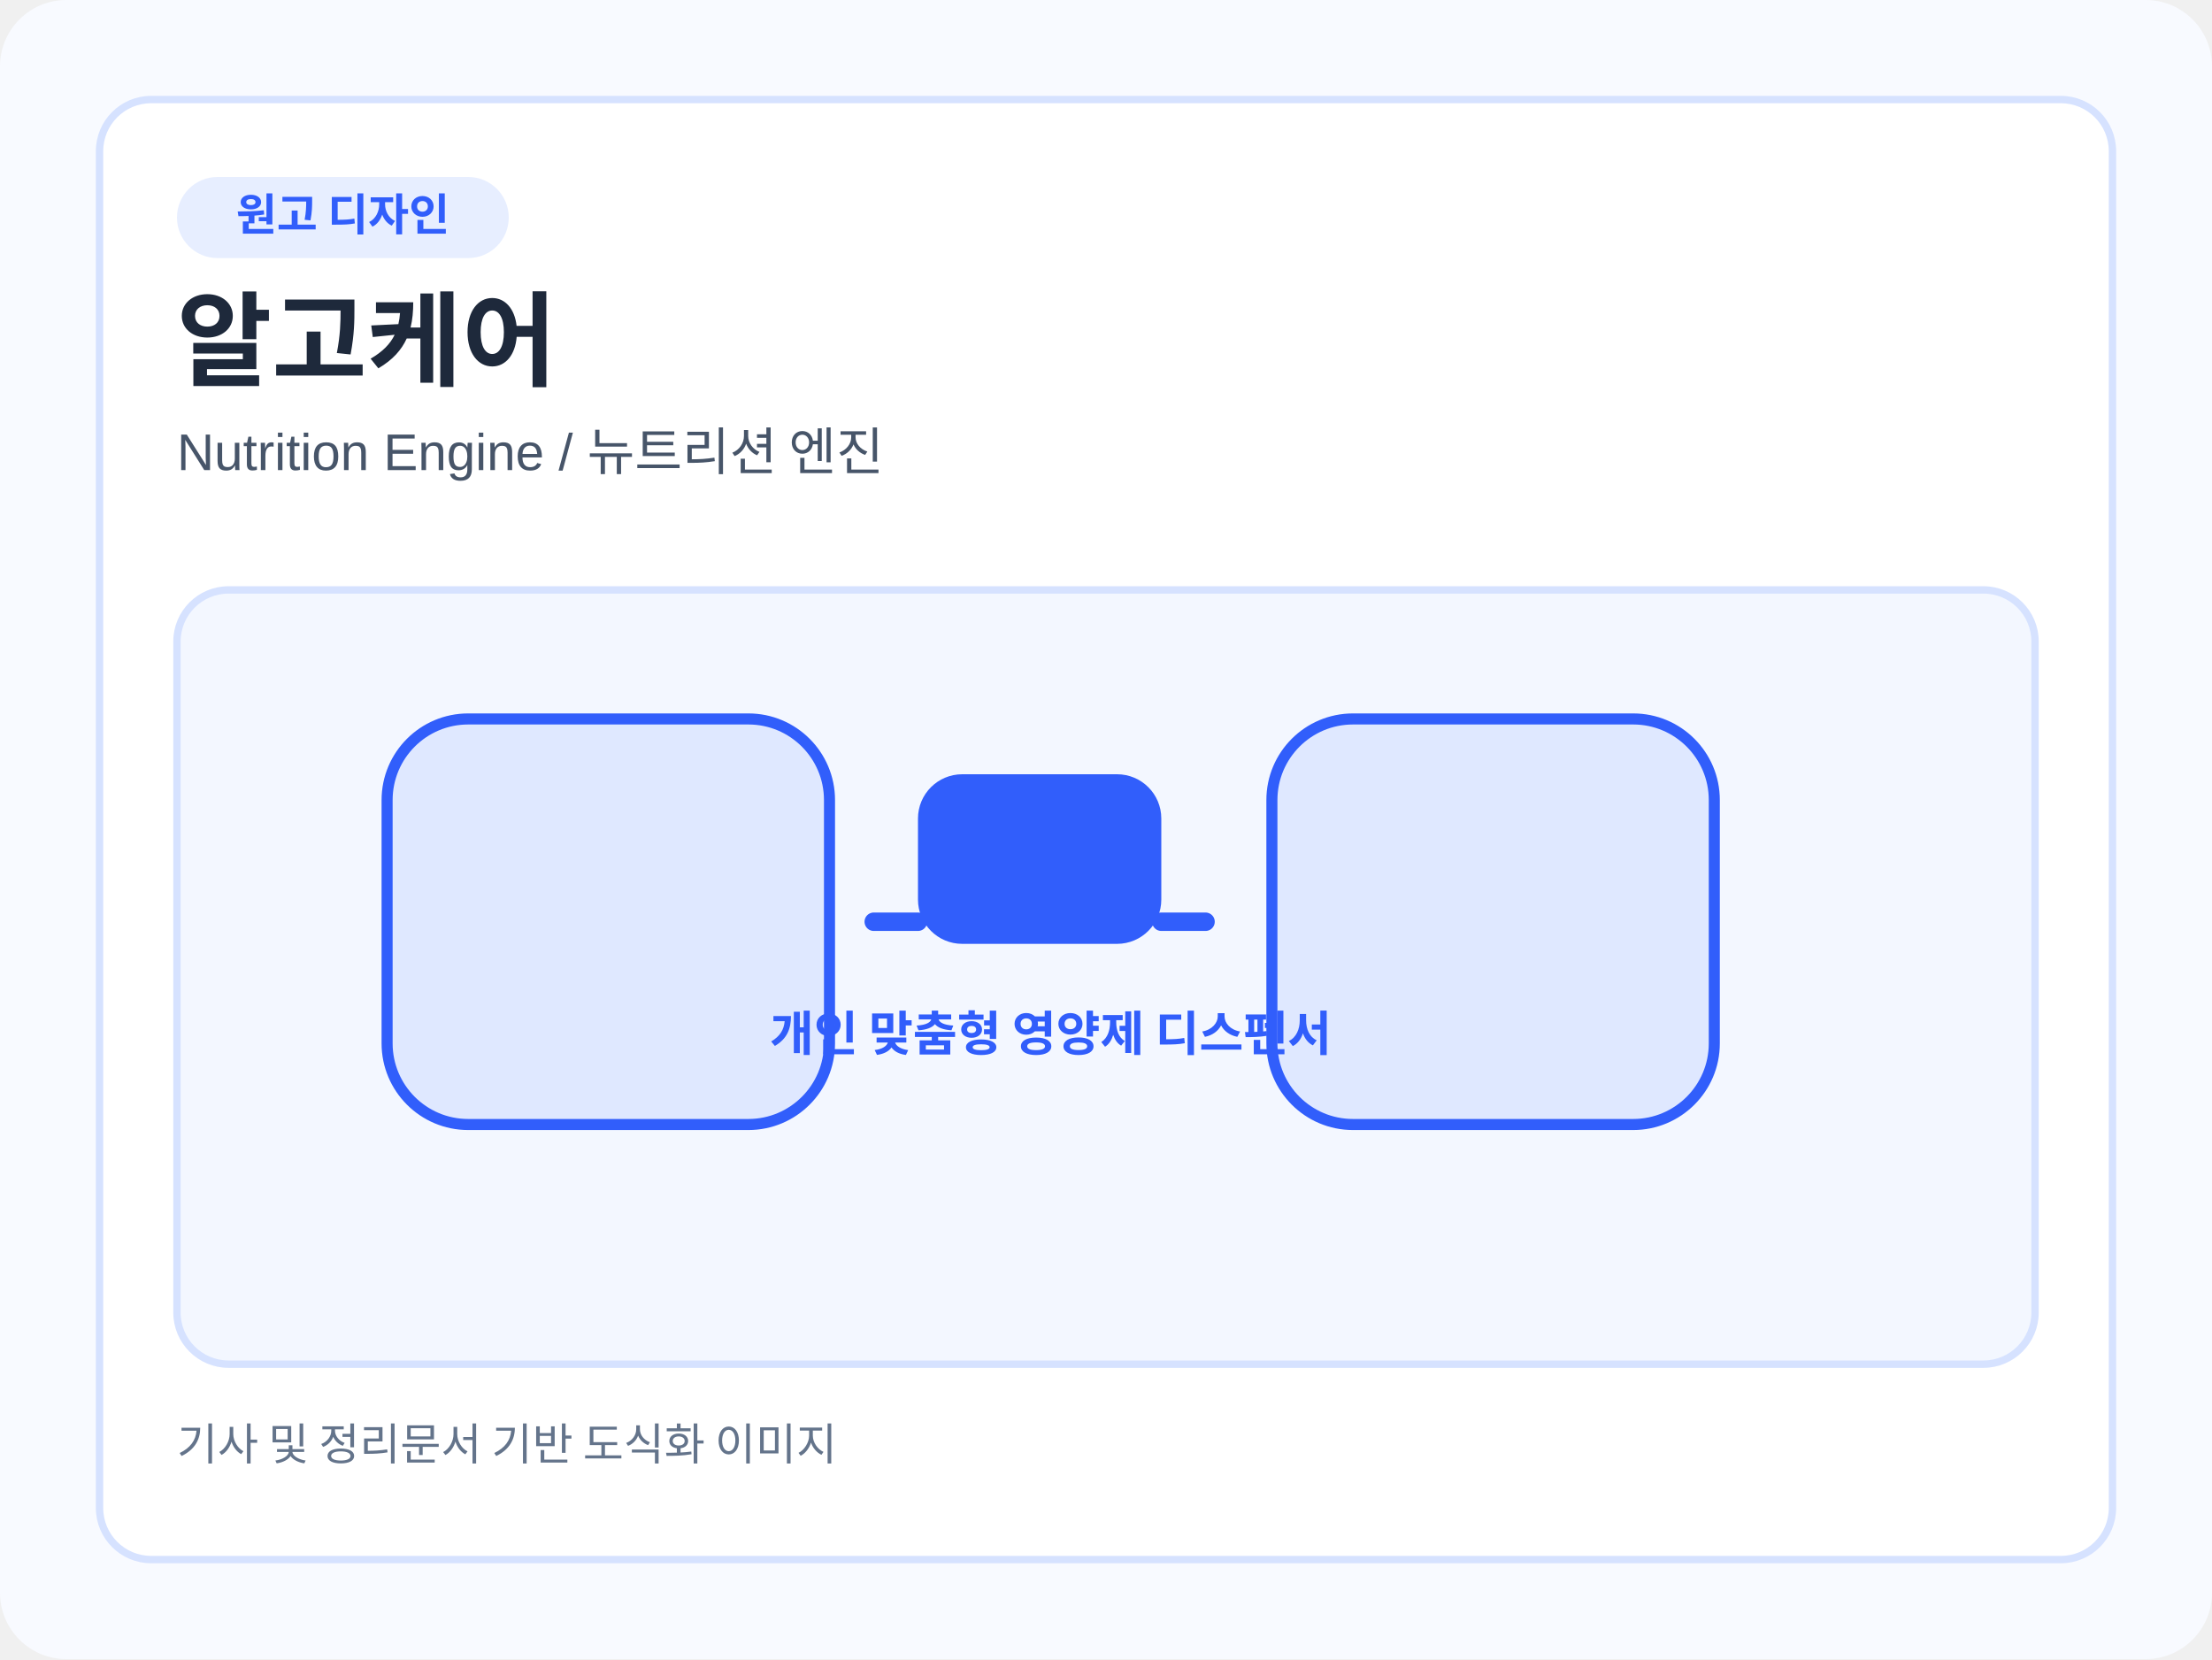
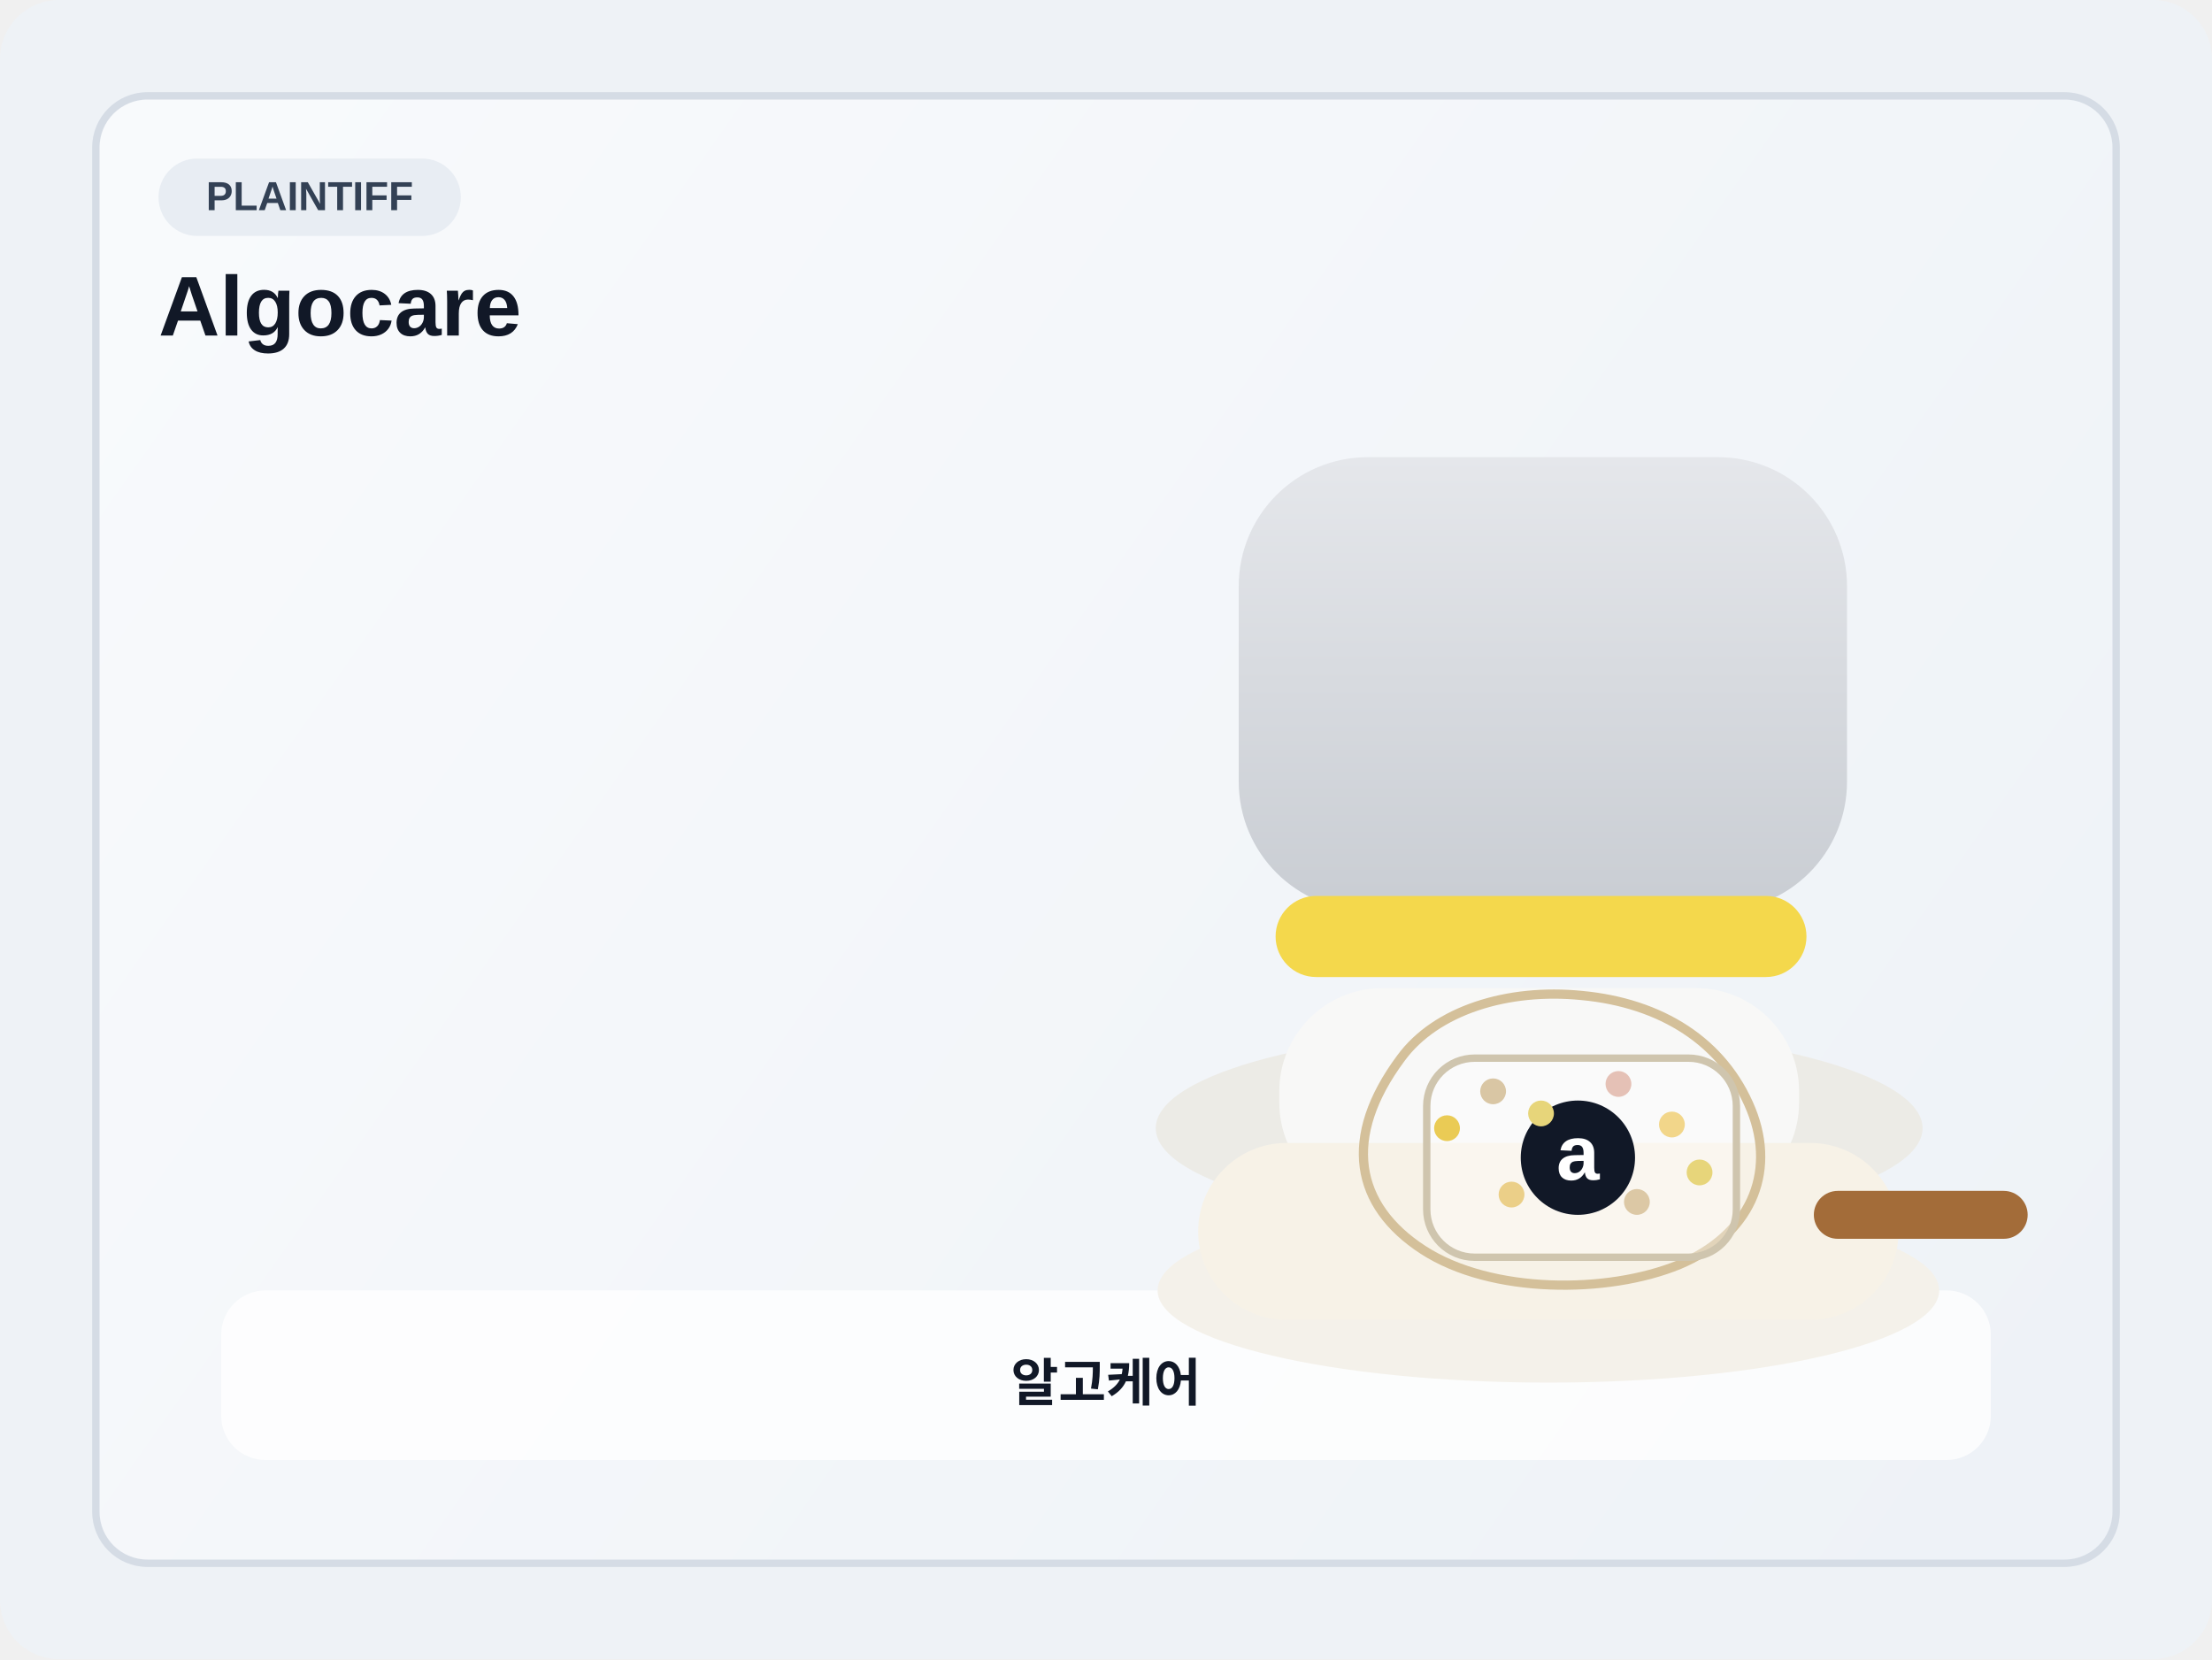
<svg xmlns="http://www.w3.org/2000/svg" width="1200" height="900" viewBox="0 0 1200 900" fill="none">
-   <rect width="1200" height="900" rx="36" fill="#F8FAFF" />
-   <rect x="54" y="54" width="1092" height="792" rx="28" fill="white" stroke="#D6E2FF" stroke-width="4" />
-   <rect x="96" y="96" width="180" height="44" rx="22" fill="#E7EEFF" />
-   <text x="186" y="125" text-anchor="middle" font-family="Arial, Apple SD Gothic Neo, Malgun Gothic, sans-serif" font-size="24" font-weight="700" fill="#315EFB">원고 디자인</text>
-   <text x="96" y="205" font-family="Arial, Apple SD Gothic Neo, Malgun Gothic, sans-serif" font-size="56" font-weight="700" fill="#1E293B">알고케어</text>
-   <text x="96" y="255" font-family="Arial, Apple SD Gothic Neo, Malgun Gothic, sans-serif" font-size="28" fill="#475569">Nutrition Engine / 뉴트리션 엔진</text>
-   <rect x="96" y="320" width="1008" height="420" rx="28" fill="#F3F7FF" stroke="#D6E2FF" stroke-width="4" />
-   <rect x="210" y="390" width="240" height="220" rx="44" fill="#315EFB" fill-opacity="0.10" stroke="#315EFB" stroke-width="6" />
-   <rect x="498" y="420" width="132" height="92" rx="24" fill="#315EFB" />
-   <rect x="690" y="390" width="240" height="220" rx="44" fill="#315EFB" fill-opacity="0.10" stroke="#315EFB" stroke-width="6" />
-   <line x1="474" y1="500" x2="498" y2="500" stroke="#315EFB" stroke-width="10" stroke-linecap="round" />
-   <line x1="630" y1="500" x2="654" y2="500" stroke="#315EFB" stroke-width="10" stroke-linecap="round" />
-   <text x="570" y="570" text-anchor="middle" font-family="Arial, Apple SD Gothic Neo, Malgun Gothic, sans-serif" font-size="26" font-weight="700" fill="#315EFB">개인 맞춤형 영양제 디스펜서</text>
-   <text x="96" y="792" font-family="Arial, Apple SD Gothic Neo, Malgun Gothic, sans-serif" font-size="24" fill="#64748B">기사 및 정리문서 기반 도식화 이미지</text>
+   <defs>
+     <linearGradient id="algocareBg" x1="92" y1="92" x2="1108" y2="808" gradientUnits="userSpaceOnUse">
+       <stop stop-color="#F8FAFC" />
+       <stop offset="1" stop-color="#EEF2F7" />
+     </linearGradient>
+     <linearGradient id="algocareBody" x1="0" y1="0" x2="0" y2="1">
+       <stop stop-color="#E5E7EB" />
+       <stop offset="1" stop-color="#C9CDD3" />
+     </linearGradient>
+   </defs>
+   <rect width="1200" height="900" rx="32" fill="#EEF2F6" />
+   <rect x="52" y="52" width="1096" height="796" rx="28" fill="url(#algocareBg)" stroke="#D5DCE5" stroke-width="4" />
+   <rect x="86" y="86" width="164" height="42" rx="21" fill="#E8EDF3" />
+   <text x="168" y="114" text-anchor="middle" font-family="Arial, sans-serif" font-size="22" font-weight="700" fill="#334155">PLAINTIFF</text>
+   <text x="86" y="182" font-family="Arial, sans-serif" font-size="46" font-weight="700" fill="#111827">Algocare</text>
+   <rect x="120" y="700" width="960" height="92" rx="24" fill="white" fill-opacity="0.78" />
+   <text x="600" y="760" text-anchor="middle" font-family="Arial, sans-serif" font-size="28" font-weight="700" fill="#111827">알고케어</text>
+   <rect x="672" y="248" width="330" height="246" rx="70" fill="url(#algocareBody)" />
+   <rect x="692" y="486" width="288" height="44" rx="22" fill="#F4D84C" />
+   <ellipse cx="835" cy="612" rx="208" ry="54" fill="#ECEBE6" />
+   <rect x="694" y="536" width="282" height="118" rx="56" fill="#F8F8F7" />
+   <ellipse cx="840" cy="700" rx="212" ry="50" fill="#F4F1EA" />
+   <rect x="650" y="620" width="380" height="96" rx="48" fill="#F7F2E7" />
+   <rect x="984" y="646" width="116" height="26" rx="13" fill="#A36C39" />
+   <path d="M760 574C779 548 818 536 858 540C901 544 935 565 950 602C964 637 949 670 911 686C872 702 809 702 772 678C735 654 728 617 760 574Z" fill="none" stroke="#D4C09A" stroke-width="5" />
+   <rect x="774" y="574" width="168" height="108" rx="26" fill="rgba(255,255,255,0.32)" stroke="#CFC5AE" stroke-width="4" />
+   <circle cx="856" cy="628" r="31" fill="#111827" />
+   <text x="856" y="640" text-anchor="middle" font-family="Arial, sans-serif" font-size="42" font-weight="700" fill="white">a</text>
+   <circle cx="785" cy="612" r="7" fill="#EACB55" />
+   <circle cx="810" cy="592" r="7" fill="#D9C6A4" />
+   <circle cx="836" cy="604" r="7" fill="#E7D57A" />
+   <circle cx="878" cy="588" r="7" fill="#E5C1B6" />
+   <circle cx="907" cy="610" r="7" fill="#F2D68A" />
+   <circle cx="922" cy="636" r="7" fill="#E7D57A" />
+   <circle cx="888" cy="652" r="7" fill="#DCC8A5" />
+   <circle cx="820" cy="648" r="7" fill="#EBCF88" />
</svg>
